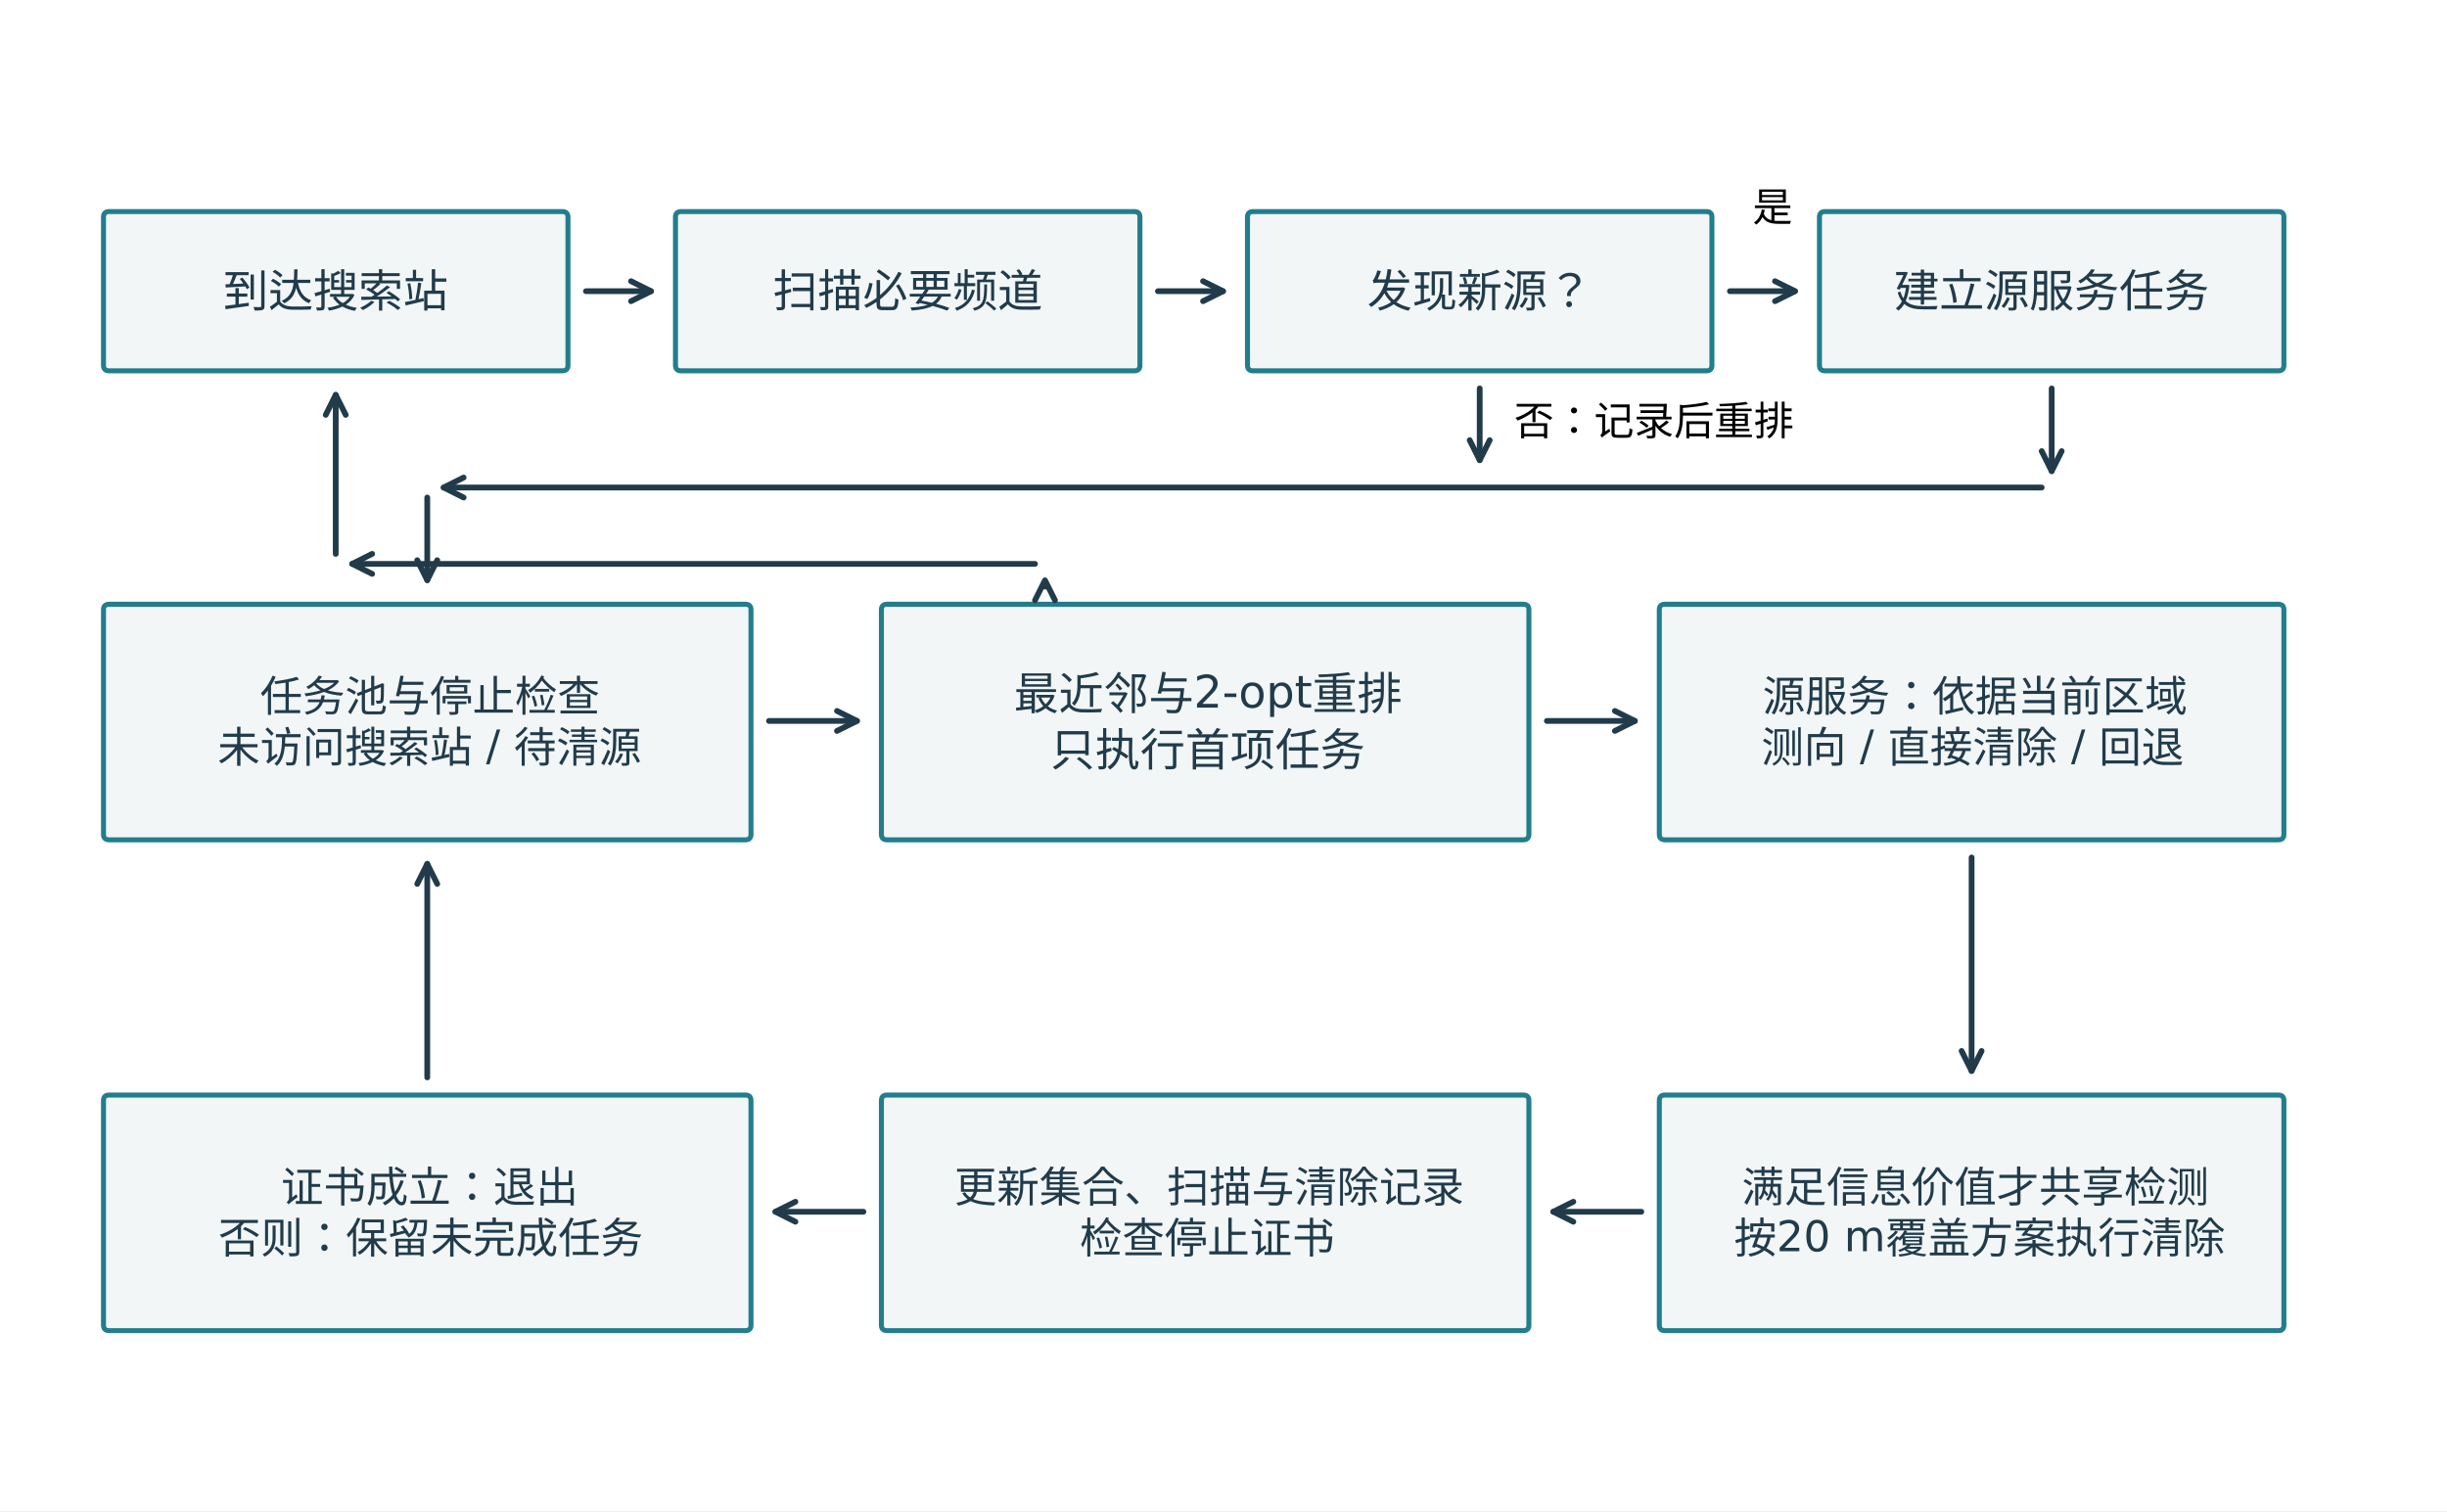
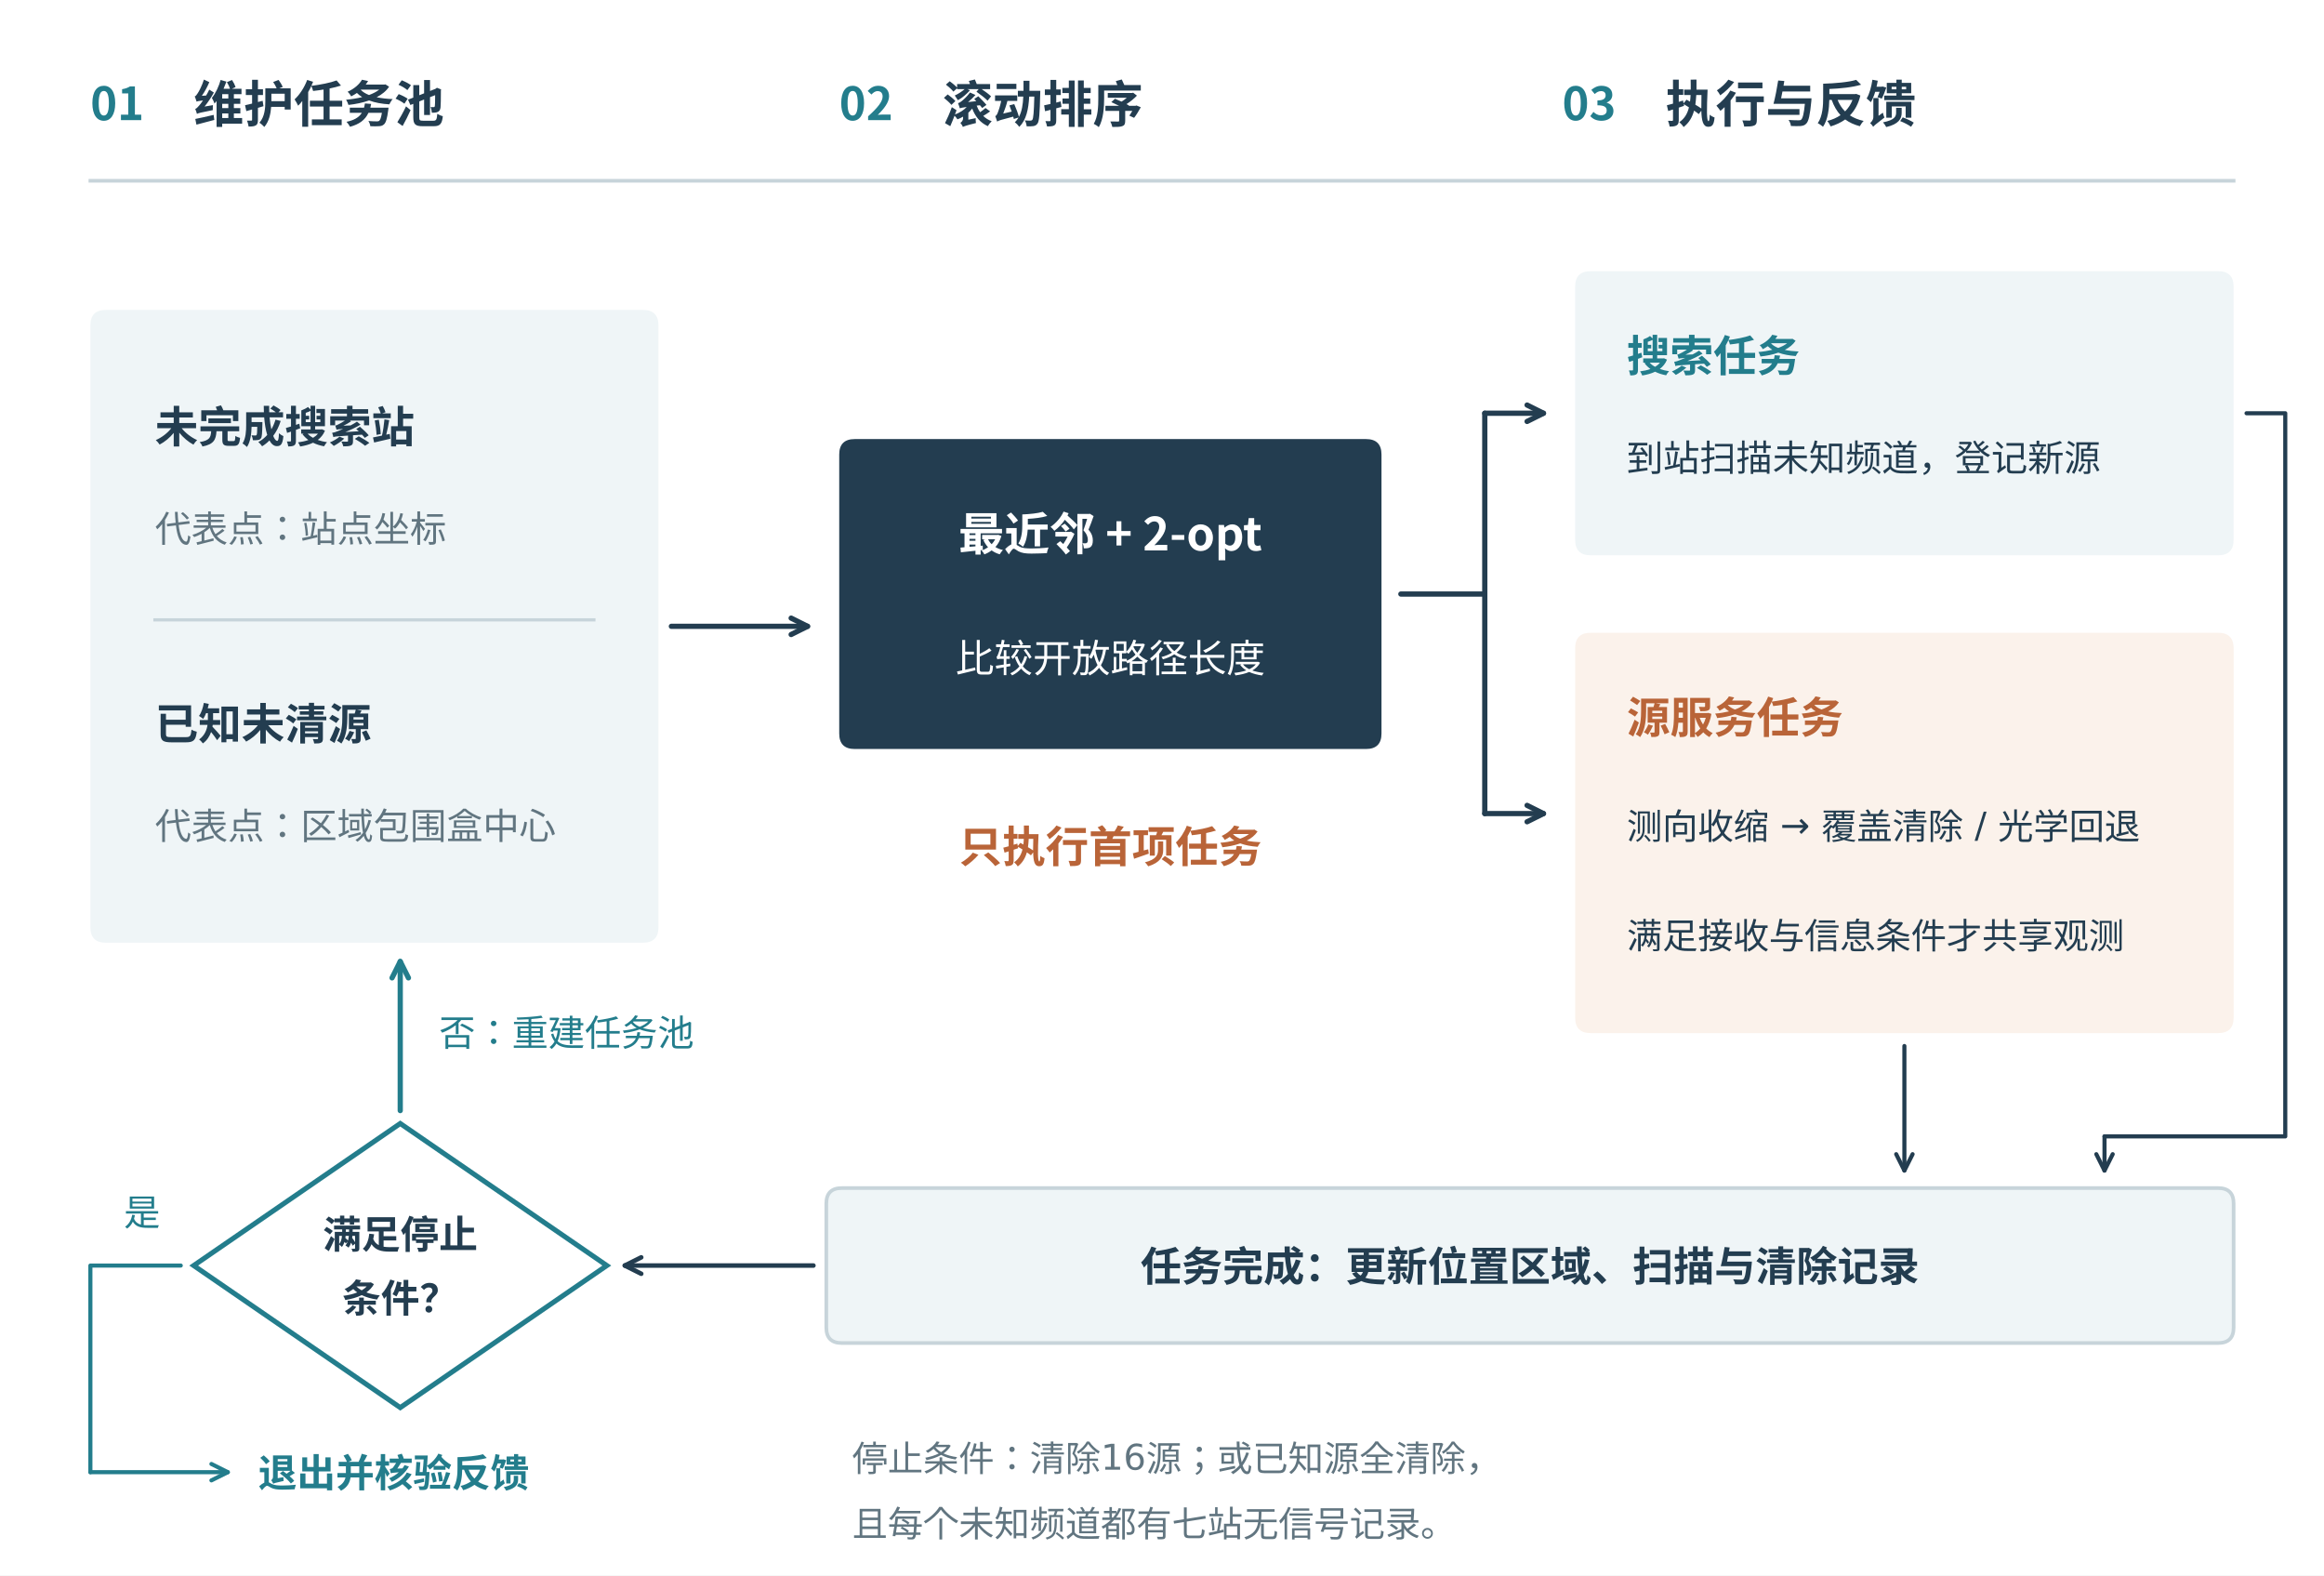
- <svg xmlns="http://www.w3.org/2000/svg" width="489.6pt" height="302.4pt" viewBox="0 0 489.6 302.4" version="1.1">
+ <svg xmlns="http://www.w3.org/2000/svg" width="510.236pt" height="345.827pt" viewBox="0 0 510.236 345.827" version="1.1">
  <defs>
    <style type="text/css">*{stroke-linejoin: round; stroke-linecap: butt}</style>
  </defs>
  <g id="figure_1">
    <g id="patch_1">
-       <path d="M 0 302.4  L 489.6 302.4  L 489.6 0  L 0 0  z " style="fill: #ffffff" />
+       <path d="M 0 345.827 L 510.236 345.827 L 510.236 0 L 0 0 z " style="fill: #ffffff" />
    </g>
    <g id="axes_1">
      <g id="patch_2">
-         <path d="M 21.853 74.206  L 112.493 74.206  Q 113.637 74.206 113.637 73.115  L 113.637 43.431  Q 113.637 42.34 112.493 42.34  L 21.853 42.34  Q 20.709 42.34 20.709 43.431  L 20.709 73.115  Q 20.709 74.206 21.853 74.206  z " clip-path="url(#p302bcd8f3e)" style="fill: #f2f6f7; stroke: #227d8d; stroke-linejoin: miter" />
+         <path d="M 23.244 68.031 L 141.165 68.031 Q 144.567 68.031 144.567 71.433 L 144.567 203.528 Q 144.567 206.929 141.165 206.929 L 23.244 206.929 Q 19.843 206.929 19.843 203.528 L 19.843 71.433 Q 19.843 68.031 23.244 68.031 z " clip-path="url(#pecd472bc25)" style="fill: #eff5f7" />
      </g>
      <g id="patch_3">
-         <path d="M 136.297 74.206  L 226.937 74.206  Q 228.081 74.206 228.081 73.115  L 228.081 43.431  Q 228.081 42.34 226.937 42.34  L 136.297 42.34  Q 135.153 42.34 135.153 43.431  L 135.153 73.115  Q 135.153 74.206 136.297 74.206  z " clip-path="url(#p302bcd8f3e)" style="fill: #f2f6f7; stroke: #227d8d; stroke-linejoin: miter" />
+         <path d="M 187.654 96.378 L 299.906 96.378 Q 303.307 96.378 303.307 99.78 L 303.307 161.008 Q 303.307 164.409 299.906 164.409 L 187.654 164.409 Q 184.252 164.409 184.252 161.008 L 184.252 99.78 Q 184.252 96.378 187.654 96.378 z " clip-path="url(#pecd472bc25)" style="fill: #233d50" />
      </g>
      <g id="patch_4">
-         <path d="M 250.741 74.206  L 341.381 74.206  Q 342.525 74.206 342.525 73.115  L 342.525 43.431  Q 342.525 42.34 341.381 42.34  L 250.741 42.34  Q 249.597 42.34 249.597 43.431  L 249.597 73.115  Q 249.597 74.206 250.741 74.206  z " clip-path="url(#p302bcd8f3e)" style="fill: #f2f6f7; stroke: #227d8d; stroke-linejoin: miter" />
+         <path d="M 349.228 59.528 L 486.992 59.528 Q 490.394 59.528 490.394 62.929 L 490.394 118.488 Q 490.394 121.89 486.992 121.89 L 349.228 121.89 Q 345.827 121.89 345.827 118.488 L 345.827 62.929 Q 345.827 59.528 349.228 59.528 z " clip-path="url(#pecd472bc25)" style="fill: #eff5f7" />
      </g>
      <g id="patch_5">
-         <path d="M 365.185 74.206  L 455.825 74.206  Q 456.969 74.206 456.969 73.115  L 456.969 43.431  Q 456.969 42.34 455.825 42.34  L 365.185 42.34  Q 364.041 42.34 364.041 43.431  L 364.041 73.115  Q 364.041 74.206 365.185 74.206  z " clip-path="url(#p302bcd8f3e)" style="fill: #f2f6f7; stroke: #227d8d; stroke-linejoin: miter" />
+         <path d="M 349.228 138.898 L 486.992 138.898 Q 490.394 138.898 490.394 142.299 L 490.394 223.37 Q 490.394 226.772 486.992 226.772 L 349.228 226.772 Q 345.827 226.772 345.827 223.37 L 345.827 142.299 Q 345.827 138.898 349.228 138.898 z " clip-path="url(#pecd472bc25)" style="fill: #fbf2eb" />
      </g>
      <g id="patch_6">
-         <path d="M 21.853 168.06  L 149.115 168.06  Q 150.259 168.06 150.259 166.969  L 150.259 122.006  Q 150.259 120.915 149.115 120.915  L 21.853 120.915  Q 20.709 120.915 20.709 122.006  L 20.709 166.969  Q 20.709 168.06 21.853 168.06  z " clip-path="url(#p302bcd8f3e)" style="fill: #f2f6f7; stroke: #227d8d; stroke-linejoin: miter" />
+         <path d="M 184.819 260.787 L 486.992 260.787 Q 490.394 260.787 490.394 264.189 L 490.394 291.402 Q 490.394 294.803 486.992 294.803 L 184.819 294.803 Q 181.417 294.803 181.417 291.402 L 181.417 264.189 Q 181.417 260.787 184.819 260.787 z " clip-path="url(#pecd472bc25)" style="fill: #eff5f7; stroke: #c7d4da; stroke-width: 0.8; stroke-linejoin: miter" />
      </g>
      <g id="patch_7">
-         <path d="M 177.497 168.06  L 304.759 168.06  Q 305.903 168.06 305.903 166.969  L 305.903 122.006  Q 305.903 120.915 304.759 120.915  L 177.497 120.915  Q 176.353 120.915 176.353 122.006  L 176.353 166.969  Q 176.353 168.06 177.497 168.06  z " clip-path="url(#p302bcd8f3e)" style="fill: #f2f6f7; stroke: #227d8d; stroke-linejoin: miter" />
+         <path d="M 87.874 246.614 L 133.228 277.795 L 87.874 308.976 L 42.52 277.795 z " clip-path="url(#pecd472bc25)" style="fill: #ffffff; stroke: #237d8c; stroke-width: 1.1; stroke-linejoin: miter" />
+       </g>
+       <g id="line2d_1">
+         <path d="M 19.843 39.685 L 490.394 39.685 " clip-path="url(#pecd472bc25)" style="fill: none; stroke: #c7d4da; stroke-width: 0.8; stroke-linecap: square" />
+       </g>
+       <g id="line2d_2">
+         <path d="M 34.016 136.063 L 130.394 136.063 " clip-path="url(#pecd472bc25)" style="fill: none; stroke: #c7d4da; stroke-width: 0.7; stroke-linecap: square" />
      </g>
      <g id="patch_8">
-         <path d="M 333.141 168.06  L 455.825 168.06  Q 456.969 168.06 456.969 166.969  L 456.969 122.006  Q 456.969 120.915 455.825 120.915  L 333.141 120.915  Q 331.997 120.915 331.997 122.006  L 331.997 166.969  Q 331.997 168.06 333.141 168.06  z " clip-path="url(#p302bcd8f3e)" style="fill: #f2f6f7; stroke: #227d8d; stroke-linejoin: miter" />
+         <path d="M 147.402 137.48 Q 162.992 137.48 177.297 137.48 " style="fill: none; stroke: #233d50; stroke-width: 1.15; stroke-linecap: round" />
+         <path d="M 173.697 135.68 L 177.297 137.48 L 173.697 139.28 " style="fill: none; stroke: #233d50; stroke-width: 1.15; stroke-linecap: round" />
+       </g>
+       <g id="line2d_3">
+         <path d="M 307.559 130.394 L 325.984 130.394 L 325.984 90.709 " clip-path="url(#pecd472bc25)" style="fill: none; stroke: #233d50; stroke-width: 1.15; stroke-linecap: round" />
      </g>
      <g id="patch_9">
-         <path d="M 333.141 266.279  L 455.825 266.279  Q 456.969 266.279 456.969 265.188  L 456.969 220.225  Q 456.969 219.134 455.825 219.134  L 333.141 219.134  Q 331.997 219.134 331.997 220.225  L 331.997 265.188  Q 331.997 266.279 333.141 266.279  z " clip-path="url(#p302bcd8f3e)" style="fill: #f2f6f7; stroke: #227d8d; stroke-linejoin: miter" />
+         <path d="M 325.984 90.709 Q 333.071 90.709 338.872 90.709 " style="fill: none; stroke: #233d50; stroke-width: 1.15; stroke-linecap: round" />
+         <path d="M 335.272 88.909 L 338.872 90.709 L 335.272 92.509 " style="fill: none; stroke: #233d50; stroke-width: 1.15; stroke-linecap: round" />
+       </g>
+       <g id="line2d_4">
+         <path d="M 325.984 130.394 L 325.984 178.583 " clip-path="url(#pecd472bc25)" style="fill: none; stroke: #233d50; stroke-width: 1.15; stroke-linecap: round" />
      </g>
      <g id="patch_10">
-         <path d="M 177.497 266.279  L 304.759 266.279  Q 305.903 266.279 305.903 265.188  L 305.903 220.225  Q 305.903 219.134 304.759 219.134  L 177.497 219.134  Q 176.353 219.134 176.353 220.225  L 176.353 265.188  Q 176.353 266.279 177.497 266.279  z " clip-path="url(#p302bcd8f3e)" style="fill: #f2f6f7; stroke: #227d8d; stroke-linejoin: miter" />
+         <path d="M 325.984 178.583 Q 333.071 178.583 338.872 178.583 " style="fill: none; stroke: #233d50; stroke-width: 1.15; stroke-linecap: round" />
+         <path d="M 335.272 176.783 L 338.872 178.583 L 335.272 180.383 " style="fill: none; stroke: #233d50; stroke-width: 1.15; stroke-linecap: round" />
+       </g>
+       <g id="line2d_5">
+         <path d="M 493.228 90.709 L 501.732 90.709 L 501.732 249.449 L 462.047 249.449 " clip-path="url(#pecd472bc25)" style="fill: none; stroke: #233d50; stroke-width: 0.9; stroke-linecap: round" />
      </g>
      <g id="patch_11">
-         <path d="M 21.853 266.279  L 149.115 266.279  Q 150.259 266.279 150.259 265.188  L 150.259 220.225  Q 150.259 219.134 149.115 219.134  L 21.853 219.134  Q 20.709 219.134 20.709 220.225  L 20.709 265.188  Q 20.709 266.279 21.853 266.279  z " clip-path="url(#p302bcd8f3e)" style="fill: #f2f6f7; stroke: #227d8d; stroke-linejoin: miter" />
+         <path d="M 462.047 249.449 Q 462.047 253.701 462.047 256.947 " style="fill: none; stroke: #233d50; stroke-width: 0.9; stroke-linecap: round" />
+         <path d="M 463.847 253.347 L 462.047 256.947 L 460.247 253.347 " style="fill: none; stroke: #233d50; stroke-width: 0.9; stroke-linecap: round" />
+       </g>
+       <g id="patch_12">
+         <path d="M 418.11 229.606 Q 418.11 243.78 418.11 256.947 " style="fill: none; stroke: #233d50; stroke-width: 0.9; stroke-linecap: round" />
+         <path d="M 419.91 253.347 L 418.11 256.947 L 416.31 253.347 " style="fill: none; stroke: #233d50; stroke-width: 0.9; stroke-linecap: round" />
+       </g>
+       <g id="patch_13">
+         <path d="M 178.583 277.795 Q 157.323 277.795 137.181 277.795 " style="fill: none; stroke: #233d50; stroke-linecap: round" />
+         <path d="M 140.781 279.595 L 137.181 277.795 L 140.781 275.995 " style="fill: none; stroke: #233d50; stroke-linecap: round" />
+       </g>
+       <g id="patch_14">
+         <path d="M 87.874 243.78 Q 87.874 226.772 87.874 211.05 " style="fill: none; stroke: #237d8c; stroke-width: 1.15; stroke-linecap: round" />
+         <path d="M 86.074 214.65 L 87.874 211.05 L 89.674 214.65 " style="fill: none; stroke: #237d8c; stroke-width: 1.15; stroke-linecap: round" />
+       </g>
+       <g id="line2d_6">
+         <path d="M 39.685 277.795 L 19.843 277.795 L 19.843 323.15 " clip-path="url(#pecd472bc25)" style="fill: none; stroke: #237d8c; stroke-width: 0.9; stroke-linecap: round" />
+       </g>
+       <g id="patch_15">
+         <path d="M 19.843 323.15 Q 35.433 323.15 50.017 323.15 " style="fill: none; stroke: #237d8c; stroke-width: 0.9; stroke-linecap: round" />
+         <path d="M 46.417 321.35 L 50.017 323.15 L 46.417 324.95 " style="fill: none; stroke: #237d8c; stroke-width: 0.9; stroke-linecap: round" />
      </g>
      <g id="text_1">
-         <text style="font-size: 9px; font-family: 'Alibaba PuHuiTi', 'DejaVu Sans', sans-serif; text-anchor: middle; fill: #213b4a" x="67.173" y="61.423" transform="rotate(-0 67.17312 61.42297)">到达搜索站</text>
+         <text style="font-weight: 700; font-size: 10px; font-family: 'Noto Sans CJK SC'; text-anchor: start; fill: #237d8c" x="19.843" y="26.377" transform="rotate(-0 19.84252 26.37717)">01</text>
      </g>
      <g id="text_2">
-         <text style="font-size: 9px; font-family: 'Alibaba PuHuiTi', 'DejaVu Sans', sans-serif; text-anchor: middle; fill: #213b4a" x="181.617" y="61.423" transform="rotate(-0 181.6171 61.42297)">扫描必要频道</text>
+         <text style="font-weight: 700; font-size: 11px; font-family: 'Noto Sans CJK SC'; text-anchor: start; fill: #233d50" x="42.52" y="26.857" transform="rotate(-0 42.51969 26.85716)">维护任务池</text>
      </g>
      <g id="text_3">
-         <text style="font-size: 9px; font-family: 'Alibaba PuHuiTi', 'DejaVu Sans', sans-serif; text-anchor: middle; fill: #213b4a" x="296.061" y="61.423" transform="rotate(-0 296.0611 61.42297)">发现新源？</text>
+         <text style="font-weight: 700; font-size: 10px; font-family: 'Noto Sans CJK SC'; text-anchor: start; fill: #237d8c" x="184.252" y="26.377" transform="rotate(-0 184.252 26.37717)">02</text>
      </g>
      <g id="text_4">
-         <text style="font-size: 9px; font-family: 'Alibaba PuHuiTi', 'DejaVu Sans', sans-serif; text-anchor: middle; fill: #213b4a" x="410.505" y="61.423" transform="rotate(-0 410.5051 61.42297)">建立源服务任务</text>
-       </g>
-       <g id="patch_12">
-         <path d="M 117.238 58.273  Q 124.393 58.273 130.262 58.273  " style="fill: none; stroke: #213b4a; stroke-width: 1.15; stroke-linecap: round" />
-         <path d="M 126.262 56.273  L 130.262 58.273  L 126.262 60.273  " style="fill: none; stroke: #213b4a; stroke-width: 1.15; stroke-linecap: round" />
-       </g>
-       <g id="patch_13">
-         <path d="M 231.682 58.273  Q 238.837 58.273 244.706 58.273  " style="fill: none; stroke: #213b4a; stroke-width: 1.15; stroke-linecap: round" />
-         <path d="M 240.706 56.273  L 244.706 58.273  L 240.706 60.273  " style="fill: none; stroke: #213b4a; stroke-width: 1.15; stroke-linecap: round" />
-       </g>
-       <g id="patch_14">
-         <path d="M 346.126 58.273  Q 353.281 58.273 359.15 58.273  " style="fill: none; stroke: #213b4a; stroke-width: 1.15; stroke-linecap: round" />
-         <path d="M 355.15 56.273  L 359.15 58.273  L 355.15 60.273  " style="fill: none; stroke: #213b4a; stroke-width: 1.15; stroke-linecap: round" />
+         <text style="font-weight: 700; font-size: 11px; font-family: 'Noto Sans CJK SC'; text-anchor: start; fill: #233d50" x="206.929" y="26.879" transform="rotate(-0 206.9291 26.87865)">滚动排序</text>
      </g>
      <g id="text_5">
-         <text style="font-size: 8px; font-family: 'Alibaba PuHuiTi', 'DejaVu Sans', sans-serif; text-anchor: middle" x="354.656" y="44.304" transform="rotate(-0 354.6564 44.30404)">是</text>
+         <text style="font-weight: 700; font-size: 10px; font-family: 'Noto Sans CJK SC'; text-anchor: start; fill: #237d8c" x="342.992" y="26.377" transform="rotate(-0 342.9921 26.37717)">03</text>
      </g>
      <g id="text_6">
-         <text style="font-size: 8.5px; font-family: 'Alibaba PuHuiTi', 'DejaVu Sans', sans-serif; fill: #213b4a" transform="translate(52.02604 142.3625)">任务池与停止检查</text>
-         <text style="font-size: 8.5px; font-family: 'Alibaba PuHuiTi', 'DejaVu Sans', sans-serif; fill: #213b4a" transform="translate(43.534 152.5625)">未访问搜索站 / 待清源</text>
+         <text style="font-weight: 700; font-size: 11px; font-family: 'Noto Sans CJK SC'; text-anchor: start; fill: #233d50" x="365.669" y="26.83" transform="rotate(-0 365.6693 26.82966)">执行与反馈</text>
      </g>
      <g id="text_7">
-         <text style="font-size: 9px; font-family: 'Alibaba PuHuiTi', 'DejaVu Sans', sans-serif; fill: #213b4a" transform="translate(202.8358 142.0125)">最近邻与2-opt重排</text>
-         <text style="font-size: 9px; font-family: 'Alibaba PuHuiTi', 'DejaVu Sans', sans-serif; fill: #213b4a" transform="translate(210.13 153.2625)">只执行首项任务</text>
+         <text style="font-weight: 700; font-size: 9.5px; font-family: 'Noto Sans CJK SC'; text-anchor: start; fill: #233d50" x="34.016" y="97.148" transform="rotate(-0 34.01575 97.14811)">未完成搜索站</text>
      </g>
      <g id="text_8">
-         <text style="font-size: 8.5px; font-family: 'Alibaba PuHuiTi', 'DejaVu Sans', sans-serif; fill: #213b4a" transform="translate(352.6603 142.3625)">源服务：依据当前区域</text>
-         <text style="font-size: 8.5px; font-family: 'Alibaba PuHuiTi', 'DejaVu Sans', sans-serif; fill: #213b4a" transform="translate(352.4053 152.5625)">测向 / 直接清除 / 回退</text>
-       </g>
-       <g id="patch_15">
-         <path d="M 153.859 144.269  Q 163.304 144.269 171.463 144.269  " style="fill: none; stroke: #213b4a; stroke-width: 1.15; stroke-linecap: round" />
-         <path d="M 167.463 142.269  L 171.463 144.269  L 167.463 146.269  " style="fill: none; stroke: #213b4a; stroke-width: 1.15; stroke-linecap: round" />
-       </g>
-       <g id="patch_16">
-         <path d="M 309.503 144.269  Q 318.948 144.269 327.107 144.269  " style="fill: none; stroke: #213b4a; stroke-width: 1.15; stroke-linecap: round" />
-         <path d="M 323.107 142.269  L 327.107 144.269  L 323.107 146.269  " style="fill: none; stroke: #213b4a; stroke-width: 1.15; stroke-linecap: round" />
-       </g>
-       <g id="patch_17">
-         <path d="M 410.505 77.735  Q 410.505 86.648 410.505 94.276  " style="fill: none; stroke: #213b4a; stroke-width: 1.15; stroke-linecap: round" />
-         <path d="M 412.505 90.276  L 410.505 94.276  L 408.505 90.276  " style="fill: none; stroke: #213b4a; stroke-width: 1.15; stroke-linecap: round" />
-       </g>
-       <g id="patch_18">
-         <path d="M 408.506 97.561  Q 247.993 97.561 88.766 97.561  " style="fill: none; stroke: #213b4a; stroke-width: 1.15; stroke-linecap: round" />
-         <path d="M 92.766 99.561  L 88.766 97.561  L 92.766 95.561  " style="fill: none; stroke: #213b4a; stroke-width: 1.15; stroke-linecap: round" />
-       </g>
-       <g id="patch_19">
-         <path d="M 85.484 99.562  Q 85.484 108.475 85.484 116.102  " style="fill: none; stroke: #213b4a; stroke-width: 1.15; stroke-linecap: round" />
-         <path d="M 87.484 112.102  L 85.484 116.102  L 83.484 112.102  " style="fill: none; stroke: #213b4a; stroke-width: 1.15; stroke-linecap: round" />
-       </g>
-       <g id="patch_20">
-         <path d="M 296.061 77.734  Q 296.061 85.554 296.061 92.089  " style="fill: none; stroke: #213b4a; stroke-width: 1.15; stroke-linecap: round" />
-         <path d="M 298.061 88.089  L 296.061 92.089  L 294.061 88.089  " style="fill: none; stroke: #213b4a; stroke-width: 1.15; stroke-linecap: round" />
+         <text style="font-size: 8px; font-family: 'Alibaba PuHuiTi', 'DejaVu Sans', sans-serif; text-anchor: start; fill: #617580" x="34.016" y="118.969" transform="rotate(-0 34.01575 118.9686)">代表点：站点坐标</text>
      </g>
      <g id="text_9">
-         <text style="font-size: 8px; font-family: 'Alibaba PuHuiTi', 'DejaVu Sans', sans-serif; text-anchor: start" x="302.928" y="87.084" transform="rotate(-0 302.9278 87.08388)">否：记录后重排</text>
-       </g>
-       <g id="patch_21">
-         <path d="M 209.084 117.389  Q 209.084 116.116 209.084 116.129  " style="fill: none; stroke: #213b4a; stroke-width: 1.15; stroke-linecap: round" />
-         <path d="M 207.084 120.129  L 209.084 116.129  L 211.084 120.129  " style="fill: none; stroke: #213b4a; stroke-width: 1.15; stroke-linecap: round" />
-       </g>
-       <g id="patch_22">
-         <path d="M 207.087 112.839  Q 138.131 112.839 70.461 112.839  " style="fill: none; stroke: #213b4a; stroke-width: 1.15; stroke-linecap: round" />
-         <path d="M 74.461 114.839  L 70.461 112.839  L 74.461 110.839  " style="fill: none; stroke: #213b4a; stroke-width: 1.15; stroke-linecap: round" />
-       </g>
-       <g id="patch_23">
-         <path d="M 67.173 110.842  Q 67.173 94.289 67.173 79.021  " style="fill: none; stroke: #213b4a; stroke-width: 1.15; stroke-linecap: round" />
-         <path d="M 65.173 83.021  L 67.173 79.021  L 69.173 83.021  " style="fill: none; stroke: #213b4a; stroke-width: 1.15; stroke-linecap: round" />
+         <text style="font-weight: 700; font-size: 9.5px; font-family: 'Noto Sans CJK SC'; text-anchor: start; fill: #233d50" x="34.016" y="162.35" transform="rotate(-0 34.01575 162.3502)">已知未清源</text>
      </g>
      <g id="text_10">
-         <text style="font-size: 8.5px; font-family: 'Alibaba PuHuiTi', 'DejaVu Sans', sans-serif; fill: #213b4a" transform="translate(348.478 240.5815)">满足信息价值才共享检测</text>
-         <text style="font-size: 8.5px; font-family: 'Alibaba PuHuiTi', 'DejaVu Sans', sans-serif; fill: #213b4a" transform="translate(346.9487 250.7815)">按20 m覆盖方案执行清除</text>
-       </g>
-       <g id="patch_24">
-         <path d="M 394.483 171.59  Q 394.483 193.597 394.483 214.318  " style="fill: none; stroke: #213b4a; stroke-width: 1.15; stroke-linecap: round" />
-         <path d="M 396.483 210.318  L 394.483 214.318  L 392.483 210.318  " style="fill: none; stroke: #213b4a; stroke-width: 1.15; stroke-linecap: round" />
+         <text style="font-size: 8px; font-family: 'Alibaba PuHuiTi', 'DejaVu Sans', sans-serif; text-anchor: start; fill: #617580" x="34.016" y="184.205" transform="rotate(-0 34.01575 184.2054)">代表点：区域包围盒中心</text>
      </g>
      <g id="text_11">
-         <text style="font-size: 8.5px; font-family: 'Alibaba PuHuiTi', 'DejaVu Sans', sans-serif; fill: #213b4a" transform="translate(190.9408 240.5815)">更新集合、扫描与清除记录</text>
-         <text style="font-size: 8.5px; font-family: 'Alibaba PuHuiTi', 'DejaVu Sans', sans-serif; fill: #213b4a" transform="translate(216.0344 250.7815)">检查停止证书</text>
-       </g>
-       <g id="patch_25">
-         <path d="M 328.397 242.488  Q 318.952 242.488 310.793 242.488  " style="fill: none; stroke: #213b4a; stroke-width: 1.15; stroke-linecap: round" />
-         <path d="M 314.793 244.488  L 310.793 242.488  L 314.793 240.488  " style="fill: none; stroke: #213b4a; stroke-width: 1.15; stroke-linecap: round" />
+         <text style="font-weight: 700; font-size: 10px; font-family: 'Noto Sans CJK SC'; text-anchor: middle; fill: #ffffff" x="243.78" y="120.828" transform="rotate(-0 243.7795 120.8276)">最近邻 + 2-opt</text>
      </g>
      <g id="text_12">
-         <text style="font-size: 8.5px; font-family: 'Alibaba PuHuiTi', 'DejaVu Sans', sans-serif; fill: #213b4a" transform="translate(56.2083 240.5815)">证书成立：退出</text>
-         <text style="font-size: 8.5px; font-family: 'Alibaba PuHuiTi', 'DejaVu Sans', sans-serif; fill: #213b4a" transform="translate(43.6615 250.7815)">否则：保留未完成任务</text>
+         <text style="font-size: 8.5px; font-family: 'Alibaba PuHuiTi', 'DejaVu Sans', sans-serif; text-anchor: middle; fill: #ffffff" x="243.78" y="147.563" transform="rotate(-0 243.7795 147.5632)">比较开放路径长度</text>
      </g>
-       <g id="patch_26">
-         <path d="M 172.753 242.488  Q 163.308 242.488 155.149 242.488  " style="fill: none; stroke: #213b4a; stroke-width: 1.15; stroke-linecap: round" />
-         <path d="M 159.149 244.488  L 155.149 242.488  L 159.149 240.488  " style="fill: none; stroke: #213b4a; stroke-width: 1.15; stroke-linecap: round" />
+       <g id="text_13">
+         <text style="font-weight: 700; font-size: 9.5px; font-family: 'Noto Sans CJK SC'; text-anchor: middle; fill: #b96438" x="243.78" y="189.284" transform="rotate(-0 243.7795 189.2845)">只执行首项任务</text>
      </g>
-       <g id="patch_27">
-         <path d="M 85.484 215.604  Q 85.484 193.597 85.484 172.876  " style="fill: none; stroke: #213b4a; stroke-width: 1.15; stroke-linecap: round" />
-         <path d="M 83.484 176.876  L 85.484 172.876  L 87.484 176.876  " style="fill: none; stroke: #213b4a; stroke-width: 1.15; stroke-linecap: round" />
+       <g id="text_14">
+         <text style="font-weight: 700; font-size: 9.5px; font-family: 'Noto Sans CJK SC'; text-anchor: start; fill: #237d8c" x="357.165" y="81.563" transform="rotate(-0 357.1654 81.56276)">搜索任务</text>
+       </g>
+       <g id="text_15">
+         <text style="font-size: 8px; font-family: 'Alibaba PuHuiTi', 'DejaVu Sans', sans-serif; text-anchor: start; fill: #233d50" x="357.165" y="103.41" transform="rotate(-0 357.1654 103.4099)">到站扫描未知频道，登记新源</text>
+       </g>
+       <g id="text_16">
+         <text style="font-weight: 700; font-size: 9.5px; font-family: 'Noto Sans CJK SC'; text-anchor: start; fill: #b96438" x="357.165" y="160.933" transform="rotate(-0 357.1654 160.9328)">源服务任务</text>
+       </g>
+       <g id="text_17">
+         <text style="font-size: 7.8px; font-family: 'Alibaba PuHuiTi', 'DejaVu Sans', sans-serif; text-anchor: start; fill: #233d50" x="357.165" y="184.199" transform="rotate(-0 357.1654 184.1985)">测向收缩 → 覆盖清除 / 光学回退</text>
+       </g>
+       <g id="text_18">
+         <text style="font-size: 7.8px; font-family: 'Alibaba PuHuiTi', 'DejaVu Sans', sans-serif; text-anchor: start; fill: #233d50" x="357.165" y="208.23" transform="rotate(-0 357.1654 208.2302)">满足接收与信息条件才共享观测</text>
+       </g>
+       <g id="text_19">
+         <text style="font-weight: 700; font-size: 9px; font-family: 'Noto Sans CJK SC'; text-anchor: middle; fill: #233d50" x="335.906" y="281.224" transform="rotate(-0 335.9055 281.2244)">任务完成：更新位置区域、扫描与清除记录</text>
+       </g>
+       <g id="text_20">
+         <text style="font-weight: 700; font-size: 8.5px; font-family: 'Noto Sans CJK SC'; fill: #233d50" transform="translate(70.87402 274.0506)">满足停止</text>
+         <text style="font-weight: 700; font-size: 8.5px; font-family: 'Noto Sans CJK SC'; fill: #233d50" transform="translate(75.12402 288.0504)">条件？</text>
+       </g>
+       <g id="text_21">
+         <text style="font-size: 8px; font-family: 'Alibaba PuHuiTi', 'DejaVu Sans', sans-serif; text-anchor: start; fill: #237d8c" x="96.378" y="229.604" transform="rotate(-0 96.37795 229.6035)">否：重建任务池</text>
+       </g>
+       <g id="text_22">
+         <text style="font-size: 8px; font-family: 'Alibaba PuHuiTi', 'DejaVu Sans', sans-serif; text-anchor: middle; fill: #237d8c" x="31.181" y="269.037" transform="rotate(-0 31.1811 269.0367)">是</text>
+       </g>
+       <g id="text_23">
+         <text style="font-weight: 700; font-size: 8.5px; font-family: 'Noto Sans CJK SC'; text-anchor: start; fill: #237d8c" x="56.693" y="326.392" transform="rotate(-0 56.69291 326.3922)">退出并核验反馈</text>
+       </g>
+       <g id="text_24">
+         <text style="font-size: 7.8px; font-family: 'Alibaba PuHuiTi', 'DejaVu Sans', sans-serif; text-anchor: start; fill: #617580" x="187.087" y="322.963" transform="rotate(-0 187.0866 322.9633)">停止条件：清除16源；或已知源全清除，</text>
+       </g>
+       <g id="text_25">
+         <text style="font-size: 7.8px; font-family: 'Alibaba PuHuiTi', 'DejaVu Sans', sans-serif; text-anchor: start; fill: #617580" x="187.087" y="337.296" transform="rotate(-0 187.0866 337.2962)">且每个未知频道都有七站无信号记录。</text>
      </g>
    </g>
  </g>
  <defs>
-     <clipPath id="p302bcd8f3e">
-       <rect x="12.24" y="21.168" width="457.776" height="270.648" />
+     <clipPath id="pecd472bc25">
+       <rect x="0" y="0" width="510.236" height="345.827" />
    </clipPath>
  </defs>
</svg>
